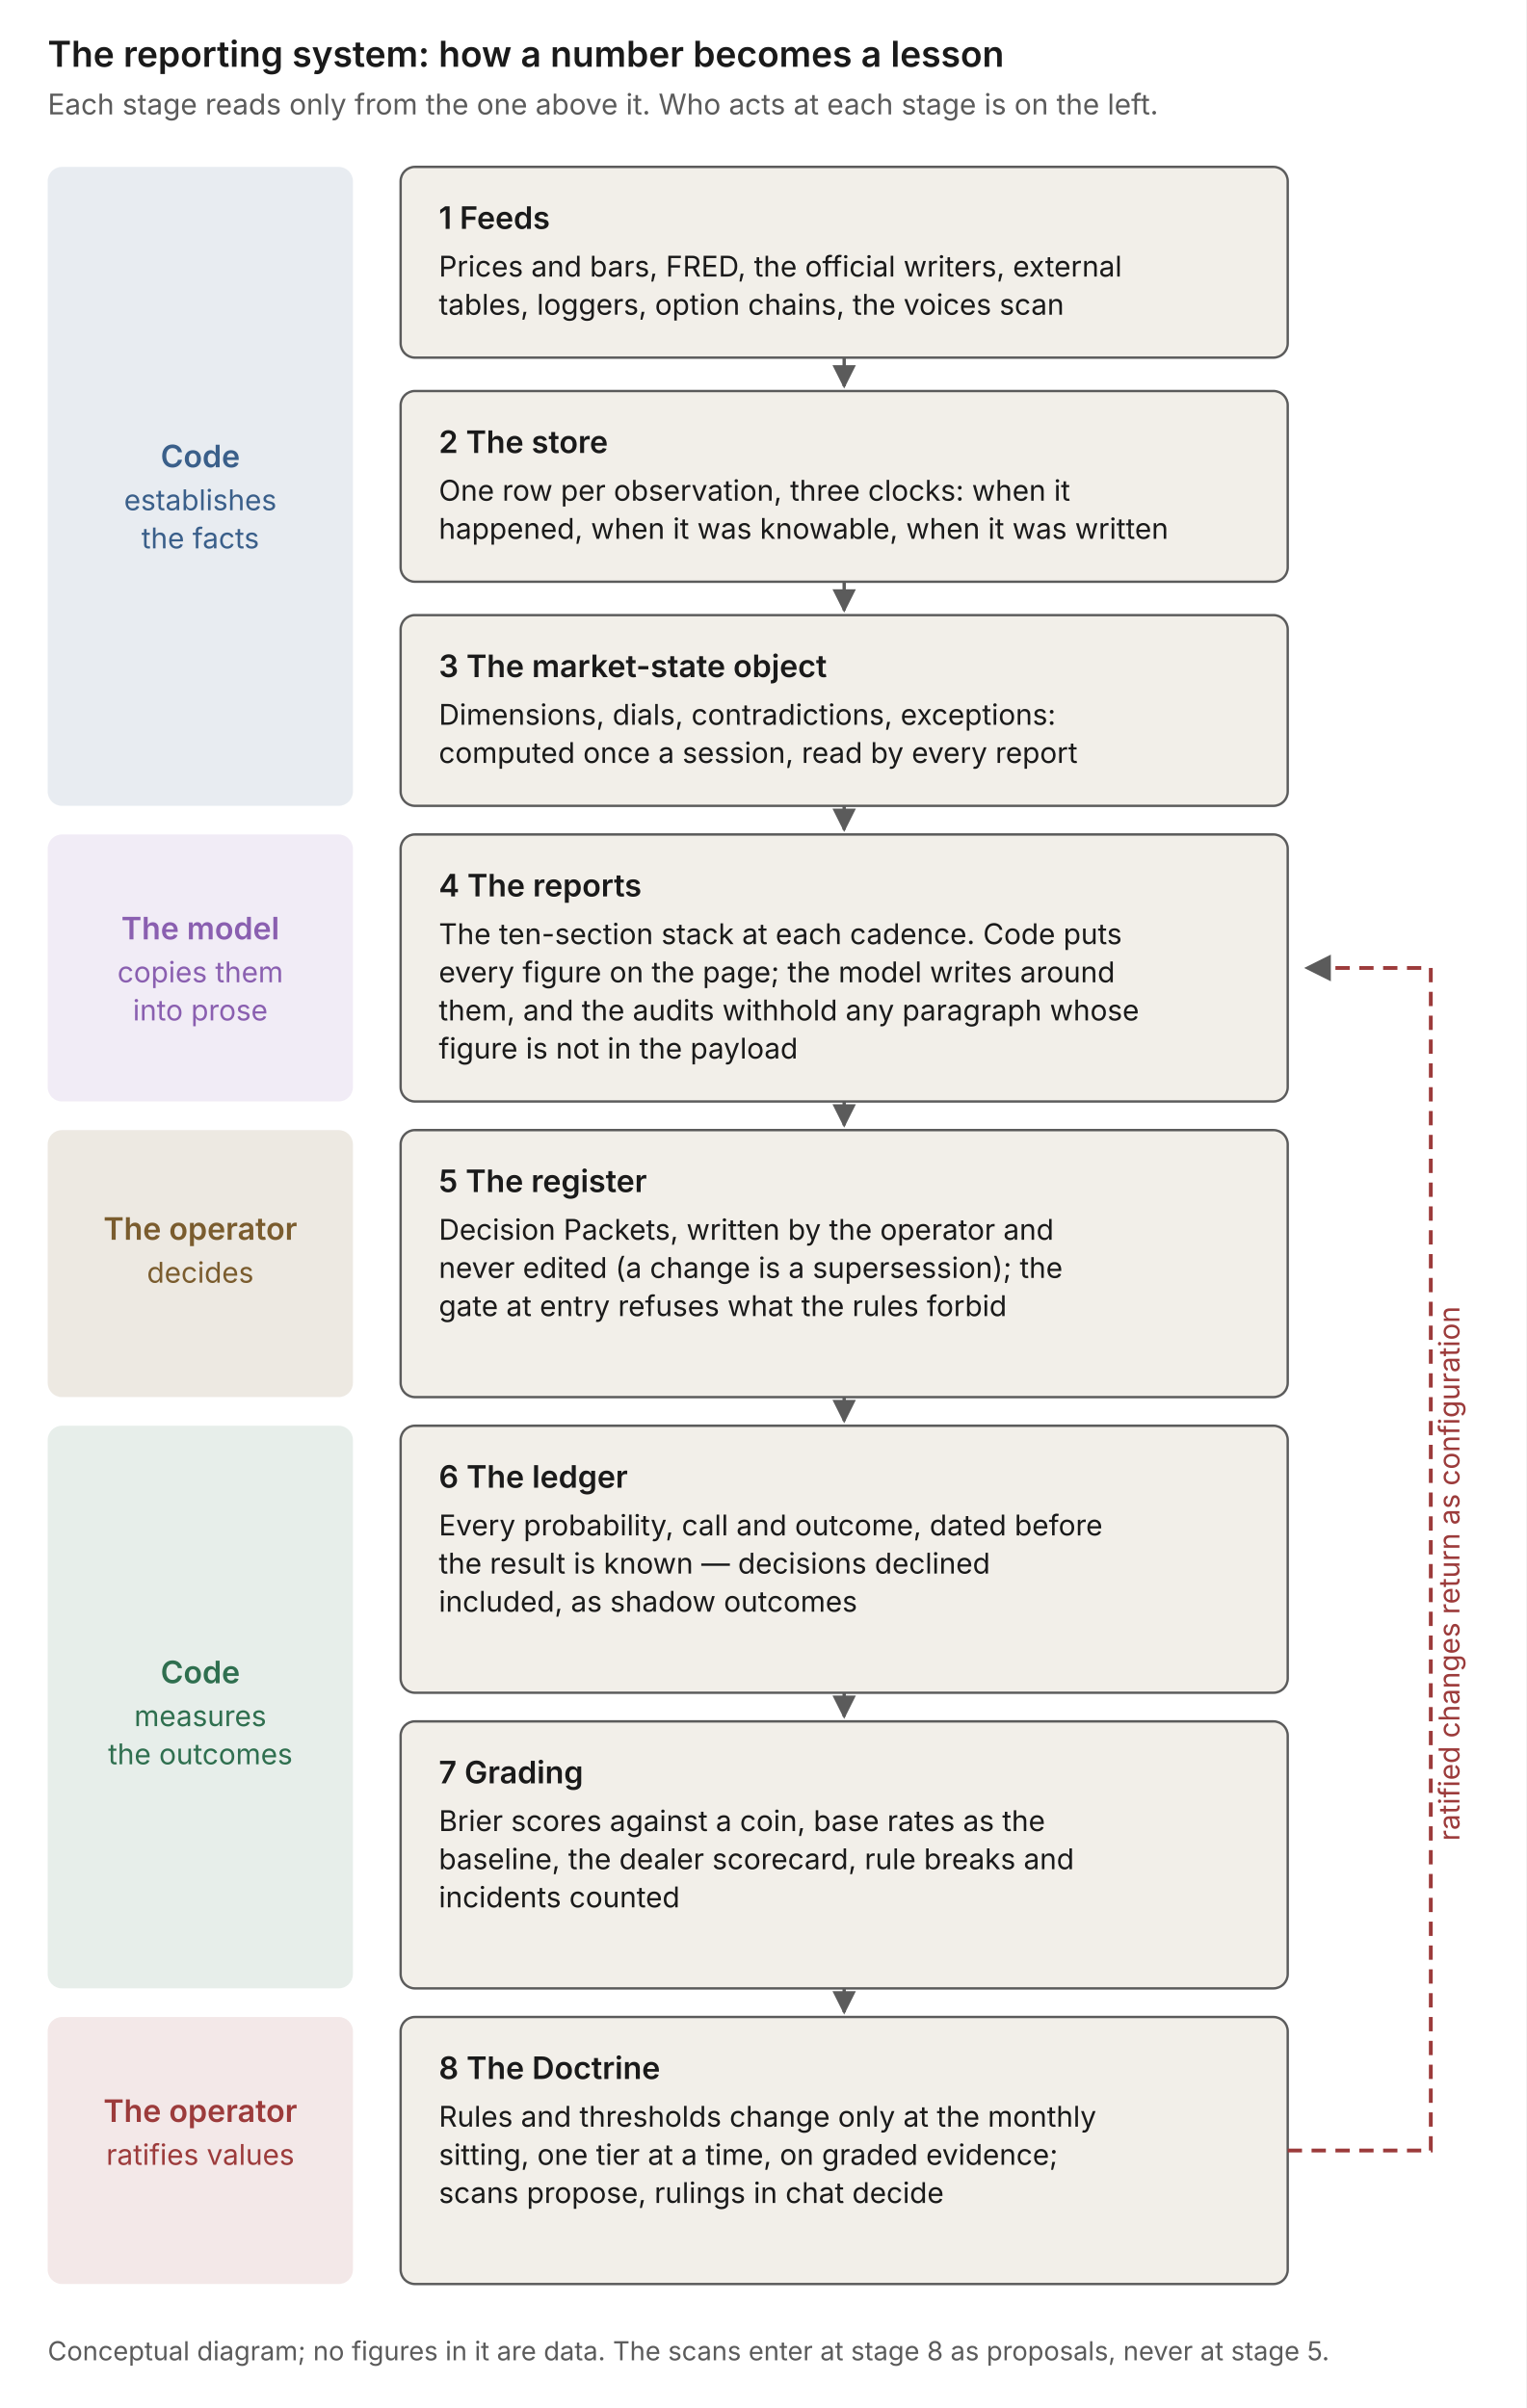
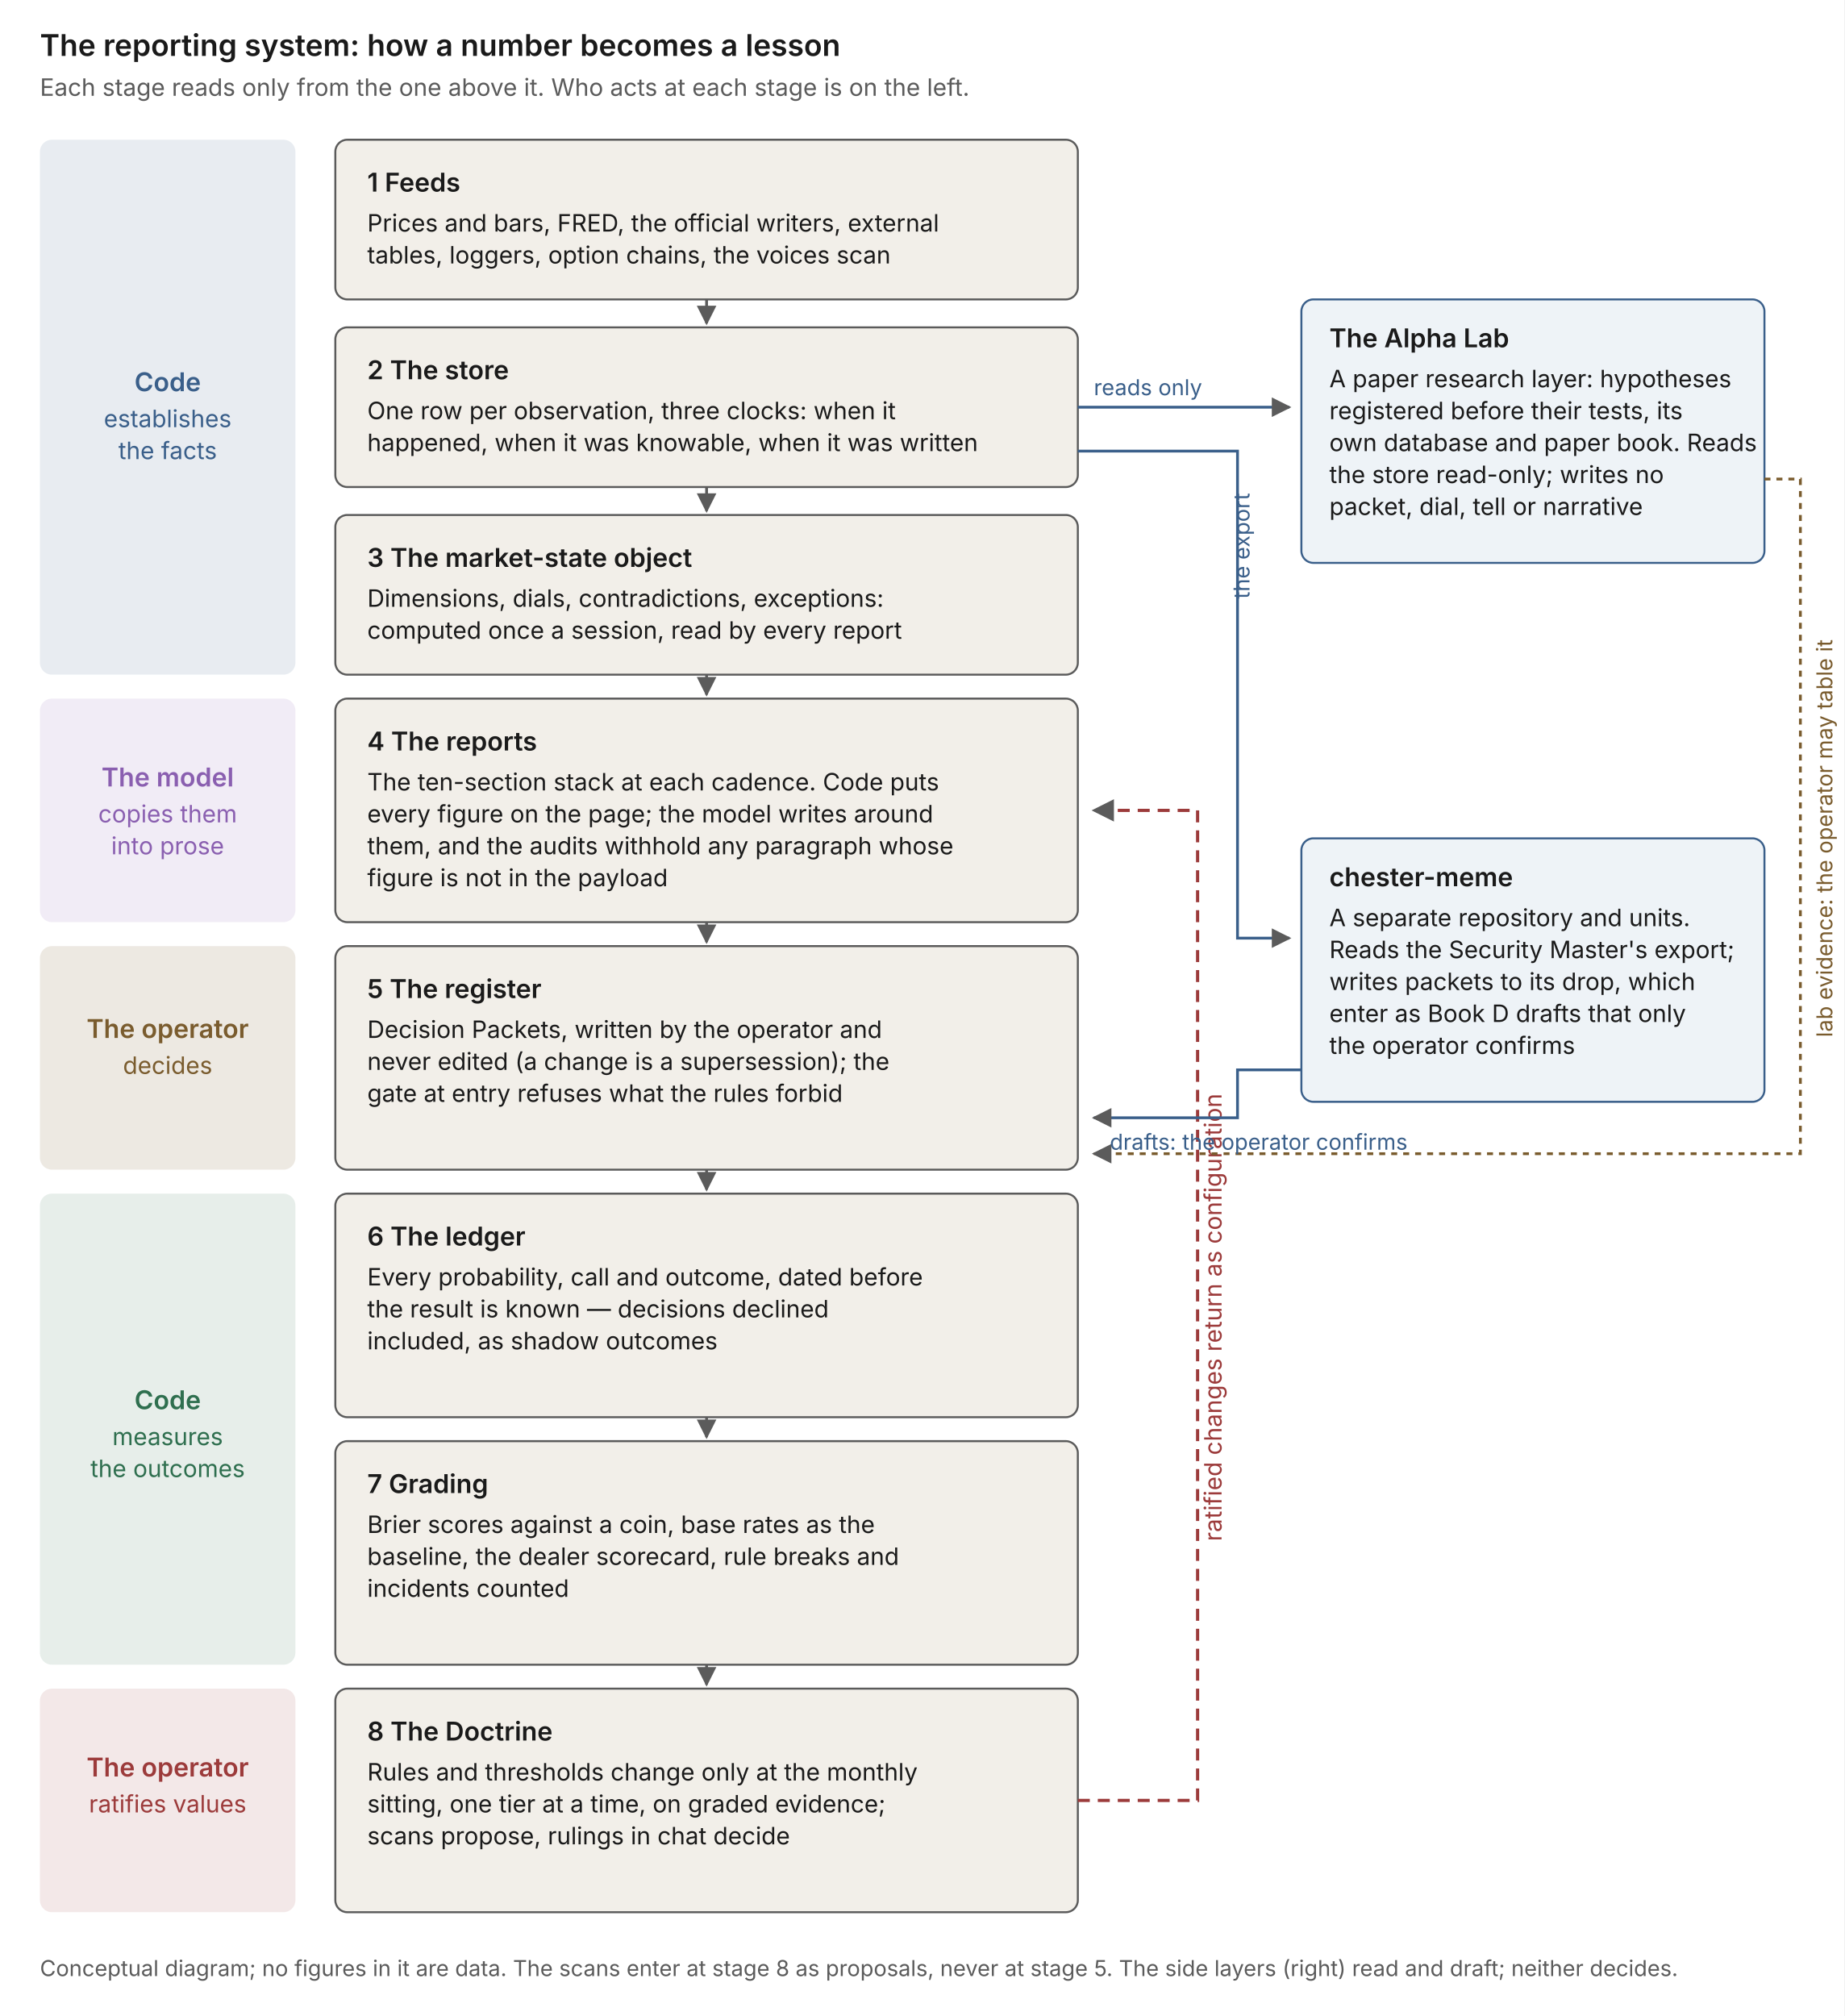
- <svg xmlns="http://www.w3.org/2000/svg" viewBox="0 0 640 1010" width="100%" font-family="-apple-system,BlinkMacSystemFont,Segoe UI,sans-serif" font-size="13">
+ <svg xmlns="http://www.w3.org/2000/svg" viewBox="0 0 924 1010" width="100%" font-family="-apple-system,BlinkMacSystemFont,Segoe UI,sans-serif" font-size="13">
  <defs>
    <marker id="ah" viewBox="0 0 10 10" refX="9" refY="5" markerWidth="7" markerHeight="7" orient="auto-start-reverse">
      <path d="M0,0 L10,5 L0,10 z" fill="#5b5b5b" />
    </marker>
  </defs>
-   <rect x="0" y="0" width="640" height="1010" fill="#fff" />
+   <rect x="0" y="0" width="924" height="1010" fill="#fff" />
  <text x="20" y="28" font-weight="600" font-size="15" fill="#1a1a1a">The reporting system: how a number becomes a lesson</text>
  <text x="20" y="48" fill="#5b5b5b" font-size="12">Each stage reads only from the one above it. Who acts at each stage is on the left.</text>
  <rect x="20" y="70" width="128" height="268" rx="6" fill="#3a5f8a" opacity="0.12" />
  <text x="84" y="196" text-anchor="middle" font-weight="600" fill="#3a5f8a">Code</text>
  <text x="84" y="214" text-anchor="middle" fill="#3a5f8a" font-size="12">establishes</text>
  <text x="84" y="230" text-anchor="middle" fill="#3a5f8a" font-size="12">the facts</text>
  <rect x="20" y="350" width="128" height="112" rx="6" fill="#8a5fb0" opacity="0.12" />
  <text x="84" y="394" text-anchor="middle" font-weight="600" fill="#8a5fb0">The model</text>
  <text x="84" y="412" text-anchor="middle" fill="#8a5fb0" font-size="12">copies them</text>
  <text x="84" y="428" text-anchor="middle" fill="#8a5fb0" font-size="12">into prose</text>
  <rect x="20" y="474" width="128" height="112" rx="6" fill="#7a5c2e" opacity="0.14" />
  <text x="84" y="520" text-anchor="middle" font-weight="600" fill="#7a5c2e">The operator</text>
  <text x="84" y="538" text-anchor="middle" fill="#7a5c2e" font-size="12">decides</text>
  <rect x="20" y="598" width="128" height="236" rx="6" fill="#2f6f4f" opacity="0.12" />
  <text x="84" y="706" text-anchor="middle" font-weight="600" fill="#2f6f4f">Code</text>
  <text x="84" y="724" text-anchor="middle" fill="#2f6f4f" font-size="12">measures</text>
  <text x="84" y="740" text-anchor="middle" fill="#2f6f4f" font-size="12">the outcomes</text>
  <rect x="20" y="846" width="128" height="112" rx="6" fill="#9c3b3b" opacity="0.12" />
  <text x="84" y="890" text-anchor="middle" font-weight="600" fill="#9c3b3b">The operator</text>
  <text x="84" y="908" text-anchor="middle" fill="#9c3b3b" font-size="12">ratifies values</text>
  <g fill="#f2efe9" stroke="#5b5b5b" stroke-width="1">
    <rect x="168" y="70" width="372" height="80" rx="6" />
    <rect x="168" y="164" width="372" height="80" rx="6" />
    <rect x="168" y="258" width="372" height="80" rx="6" />
    <rect x="168" y="350" width="372" height="112" rx="6" />
    <rect x="168" y="474" width="372" height="112" rx="6" />
    <rect x="168" y="598" width="372" height="112" rx="6" />
    <rect x="168" y="722" width="372" height="112" rx="6" />
    <rect x="168" y="846" width="372" height="112" rx="6" />
  </g>
  <g fill="#1a1a1a">
    <text x="184" y="96" font-weight="600">1  Feeds</text>
    <text x="184" y="116" font-size="12">Prices and bars, FRED, the official writers, external</text>
    <text x="184" y="132" font-size="12">tables, loggers, option chains, the voices scan</text>
    <text x="184" y="190" font-weight="600">2  The store</text>
    <text x="184" y="210" font-size="12">One row per observation, three clocks: when it</text>
    <text x="184" y="226" font-size="12">happened, when it was knowable, when it was written</text>
    <text x="184" y="284" font-weight="600">3  The market-state object</text>
    <text x="184" y="304" font-size="12">Dimensions, dials, contradictions, exceptions:</text>
    <text x="184" y="320" font-size="12">computed once a session, read by every report</text>
    <text x="184" y="376" font-weight="600">4  The reports</text>
    <text x="184" y="396" font-size="12">The ten-section stack at each cadence. Code puts</text>
    <text x="184" y="412" font-size="12">every figure on the page; the model writes around</text>
    <text x="184" y="428" font-size="12">them, and the audits withhold any paragraph whose</text>
    <text x="184" y="444" font-size="12">figure is not in the payload</text>
    <text x="184" y="500" font-weight="600">5  The register</text>
    <text x="184" y="520" font-size="12">Decision Packets, written by the operator and</text>
    <text x="184" y="536" font-size="12">never edited (a change is a supersession); the</text>
    <text x="184" y="552" font-size="12">gate at entry refuses what the rules forbid</text>
    <text x="184" y="624" font-weight="600">6  The ledger</text>
    <text x="184" y="644" font-size="12">Every probability, call and outcome, dated before</text>
    <text x="184" y="660" font-size="12">the result is known — decisions declined</text>
    <text x="184" y="676" font-size="12">included, as shadow outcomes</text>
    <text x="184" y="748" font-weight="600">7  Grading</text>
    <text x="184" y="768" font-size="12">Brier scores against a coin, base rates as the</text>
    <text x="184" y="784" font-size="12">baseline, the dealer scorecard, rule breaks and</text>
    <text x="184" y="800" font-size="12">incidents counted</text>
    <text x="184" y="872" font-weight="600">8  The Doctrine</text>
    <text x="184" y="892" font-size="12">Rules and thresholds change only at the monthly</text>
    <text x="184" y="908" font-size="12">sitting, one tier at a time, on graded evidence;</text>
    <text x="184" y="924" font-size="12">scans propose, rulings in chat decide</text>
  </g>
  <g stroke="#5b5b5b" stroke-width="1.4" fill="none" marker-end="url(#ah)">
    <line x1="354" y1="150" x2="354" y2="162" />
    <line x1="354" y1="244" x2="354" y2="256" />
    <line x1="354" y1="338" x2="354" y2="348" />
    <line x1="354" y1="462" x2="354" y2="472" />
    <line x1="354" y1="586" x2="354" y2="596" />
    <line x1="354" y1="710" x2="354" y2="720" />
    <line x1="354" y1="834" x2="354" y2="844" />
  </g>
  <path d="M540,902 L600,902 L600,406 L548,406" stroke="#9c3b3b" stroke-width="1.6" fill="none" stroke-dasharray="6 4" marker-end="url(#ah)" />
  <text x="612" y="660" fill="#9c3b3b" font-size="12" transform="rotate(-90 612 660)" text-anchor="middle">ratified changes return as configuration</text>
-   <text x="20" y="990" fill="#5b5b5b" font-size="11">Conceptual diagram; no figures in it are data. The scans enter at stage 8 as proposals, never at stage 5.</text>
+   <g fill="#eef3f7" stroke="#3a5f8a" stroke-width="1">
+     <rect x="652" y="150" width="232" height="132" rx="6" />
+     <rect x="652" y="420" width="232" height="132" rx="6" />
+   </g>
+   <g fill="#1a1a1a">
+     <text x="666" y="174" font-weight="600">The Alpha Lab</text>
+     <text x="666" y="194" font-size="12">A paper research layer: hypotheses</text>
+     <text x="666" y="210" font-size="12">registered before their tests, its</text>
+     <text x="666" y="226" font-size="12">own database and paper book. Reads</text>
+     <text x="666" y="242" font-size="12">the store read-only; writes no</text>
+     <text x="666" y="258" font-size="12">packet, dial, tell or narrative</text>
+     <text x="666" y="444" font-weight="600">chester-meme</text>
+     <text x="666" y="464" font-size="12">A separate repository and units.</text>
+     <text x="666" y="480" font-size="12">Reads the Security Master's export;</text>
+     <text x="666" y="496" font-size="12">writes packets to its drop, which</text>
+     <text x="666" y="512" font-size="12">enter as Book D drafts that only</text>
+     <text x="666" y="528" font-size="12">the operator confirms</text>
+   </g>
+   <g stroke="#3a5f8a" stroke-width="1.4" fill="none" marker-end="url(#ah)">
+     <path d="M540,204 L646,204" />
+     <path d="M540,226 L620,226 L620,470 L646,470" />
+     <path d="M652,536 L620,536 L620,560 L548,560" />
+   </g>
+   <g stroke="#7a5c2e" stroke-width="1.4" fill="none" stroke-dasharray="3 3" marker-end="url(#ah)">
+     <path d="M884,240 L902,240 L902,578 L548,578" />
+   </g>
+   <g font-size="11" fill="#3a5f8a">
+     <text x="548" y="198">reads only</text>
+     <text x="626" y="300" transform="rotate(-90 626 300)">the export</text>
+     <text x="556" y="576">drafts: the operator confirms</text>
+   </g>
+   <text x="918" y="420" font-size="11" fill="#7a5c2e" transform="rotate(-90 918 420)" text-anchor="middle">lab evidence: the operator may table it</text>
+   <text x="20" y="990" fill="#5b5b5b" font-size="11">Conceptual diagram; no figures in it are data. The scans enter at stage 8 as proposals, never at stage 5. The side layers (right) read and draft; neither decides.</text>
</svg>
